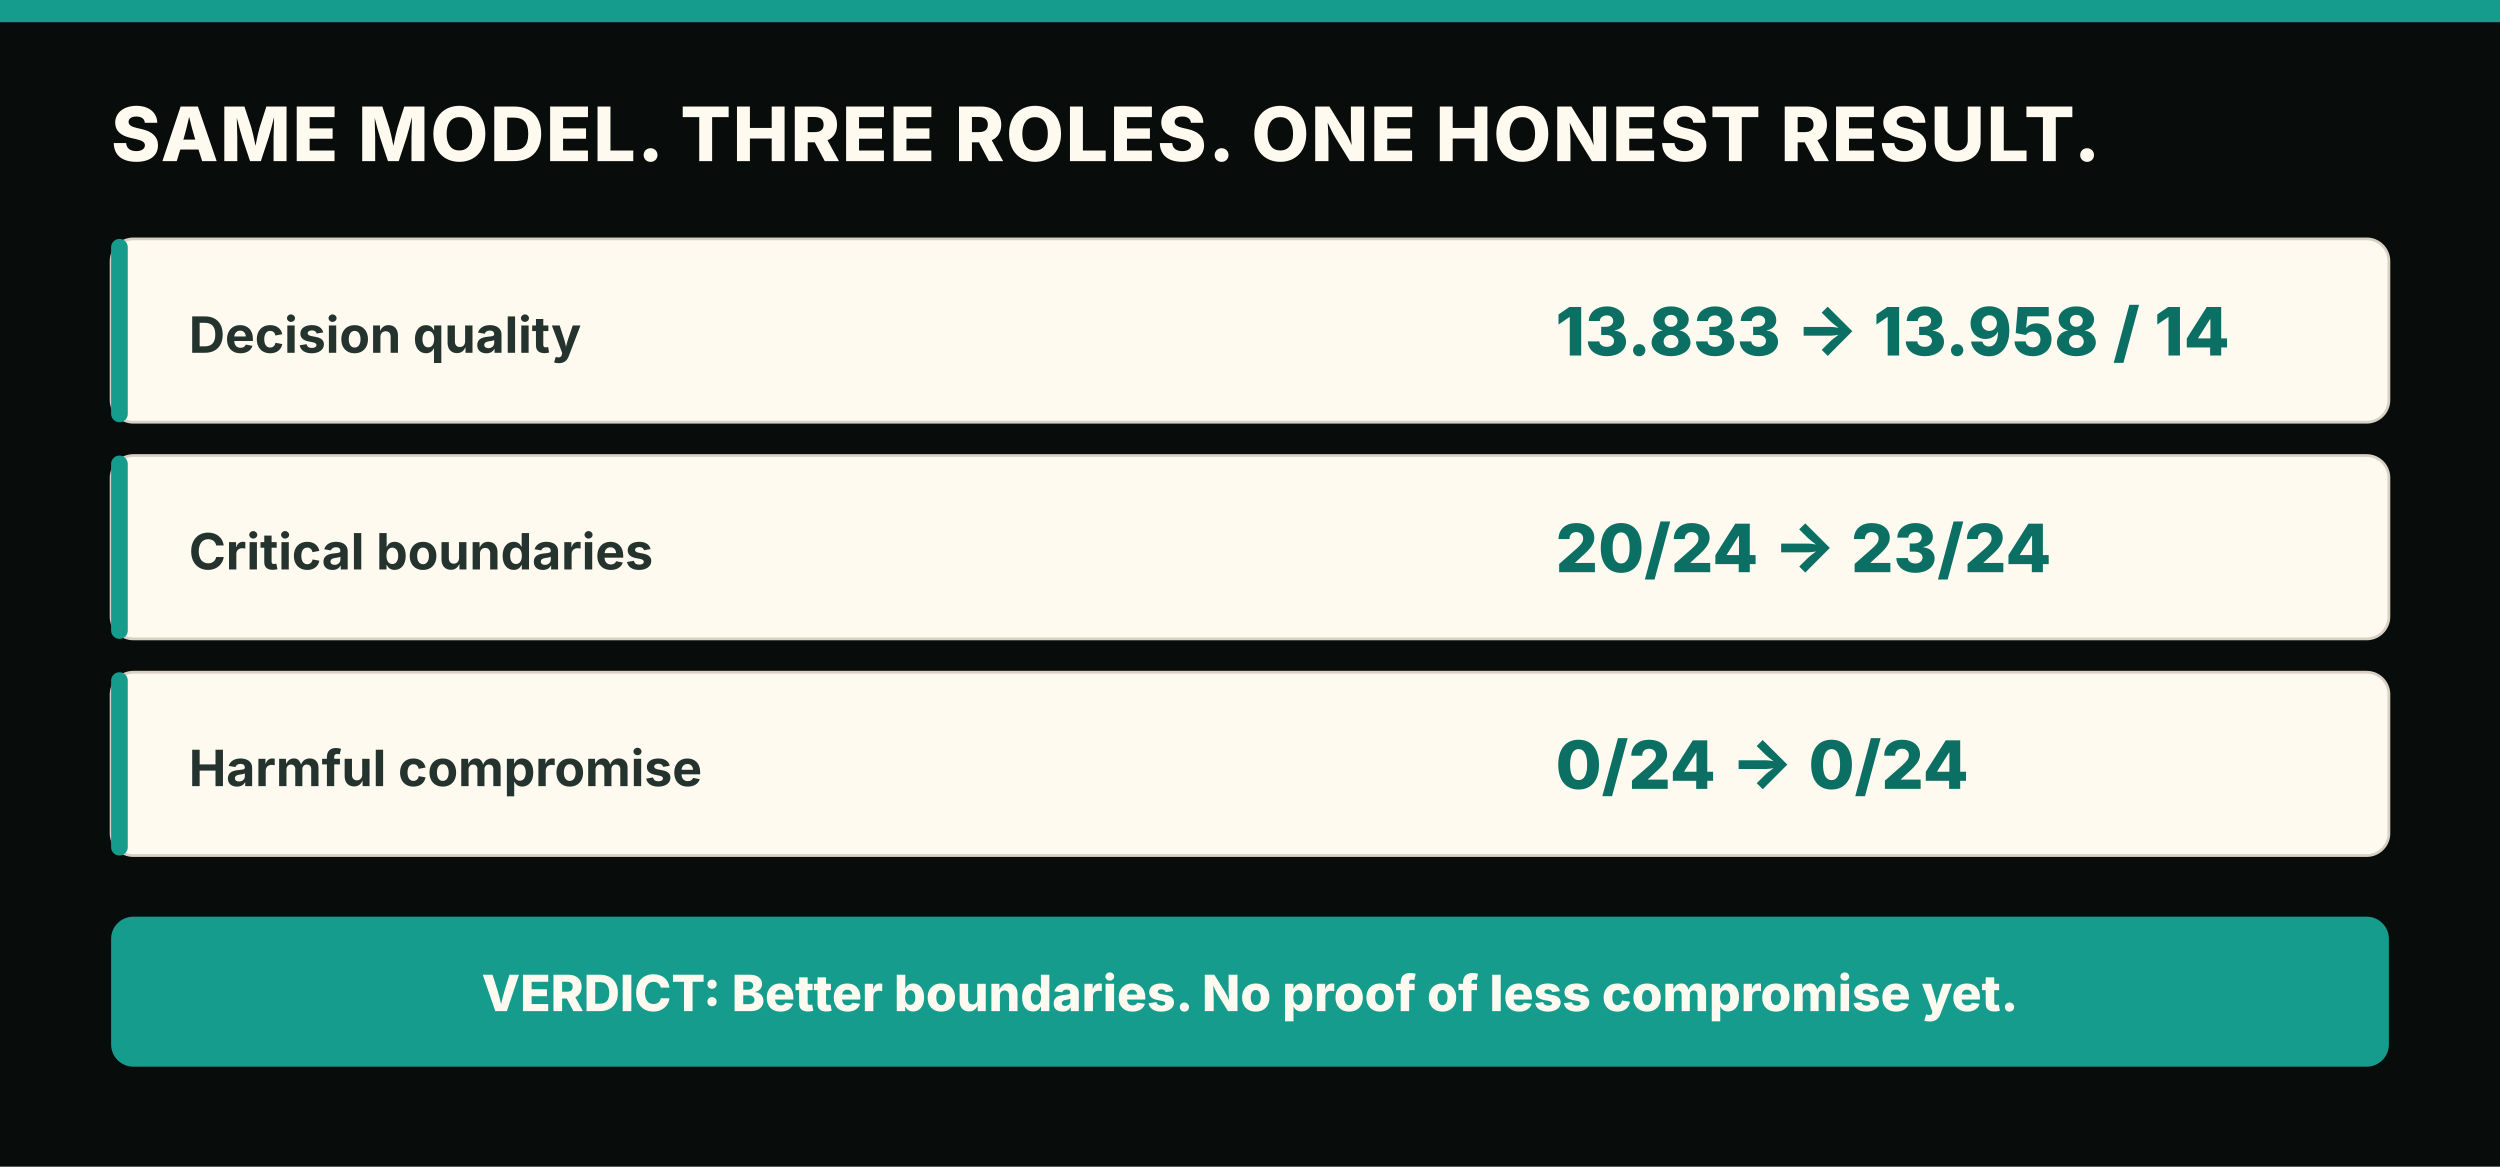
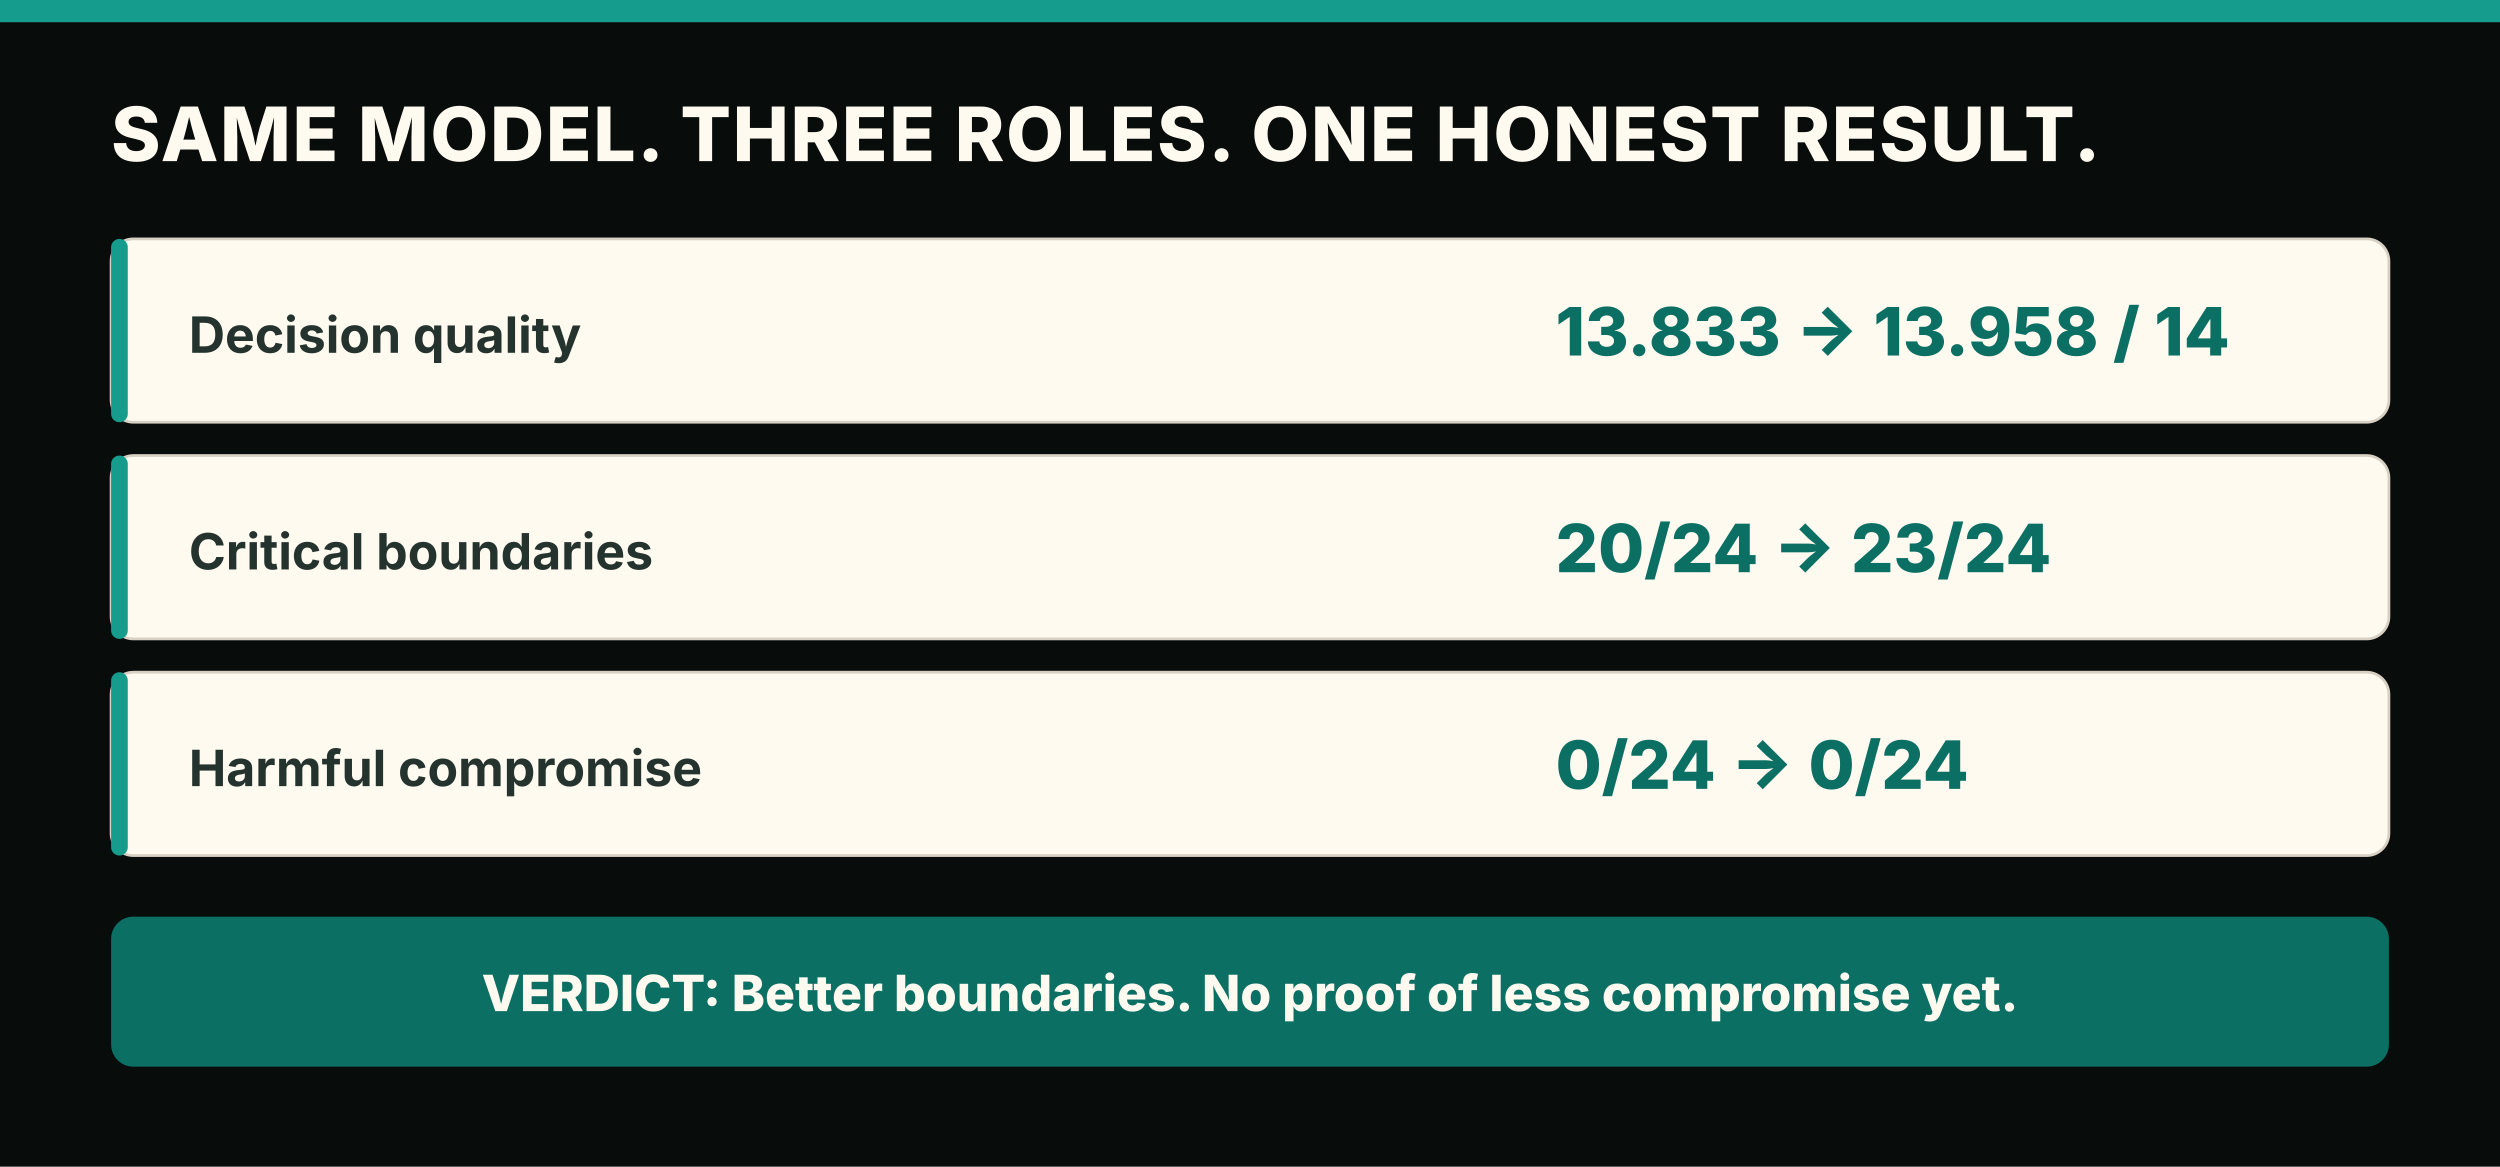
<svg xmlns="http://www.w3.org/2000/svg" width="900" height="420" viewBox="0 0 900 420" role="img" aria-labelledby="title desc">
  <rect width="900" height="420" fill="#080c0b" />
  <rect width="900" height="8" fill="#169c8c" />
  <g font-family="Inter, ui-sans-serif, system-ui, -apple-system, BlinkMacSystemFont, 'Segoe UI', Arial, sans-serif">
    <text x="40" y="58" font-size="27" font-weight="800" letter-spacing="0.6" fill="#fffaf0">SAME MODEL. THREE ROLES. ONE HONEST RESULT.</text>
    <g transform="translate(40 86)">
      <rect width="820" height="66" rx="8" fill="#fffaf0" stroke="#d8d0c3" />
      <rect width="6" height="66" rx="3" fill="#169c8c" />
      <text x="28" y="41" font-size="18" font-weight="700" fill="#25332f">Decision quality</text>
      <text x="520" y="42" font-size="24" font-weight="800" fill="#0c6f64">13.833 → 13.958 / 14</text>
    </g>
    <g transform="translate(40 164)">
      <rect width="820" height="66" rx="8" fill="#fffaf0" stroke="#d8d0c3" />
      <rect width="6" height="66" rx="3" fill="#169c8c" />
      <text x="28" y="41" font-size="18" font-weight="700" fill="#25332f">Critical boundaries</text>
      <text x="520" y="42" font-size="24" font-weight="800" fill="#0c6f64">20/24 → 23/24</text>
    </g>
    <g transform="translate(40 242)">
      <rect width="820" height="66" rx="8" fill="#fffaf0" stroke="#d8d0c3" />
      <rect width="6" height="66" rx="3" fill="#169c8c" />
      <text x="28" y="41" font-size="18" font-weight="700" fill="#25332f">Harmful compromise</text>
      <text x="520" y="42" font-size="24" font-weight="800" fill="#0c6f64">0/24 → 0/24</text>
    </g>
    <g transform="translate(40 330)">
-       <rect width="820" height="54" rx="8" fill="#169c8c" />
+       <rect width="820" height="54" rx="8" fill="#0c6f64" />
      <text x="410" y="34" text-anchor="middle" font-size="18" font-weight="800" fill="#fffaf0">VERDICT: Better boundaries. No proof of less compromise yet.</text>
    </g>
  </g>
</svg>
